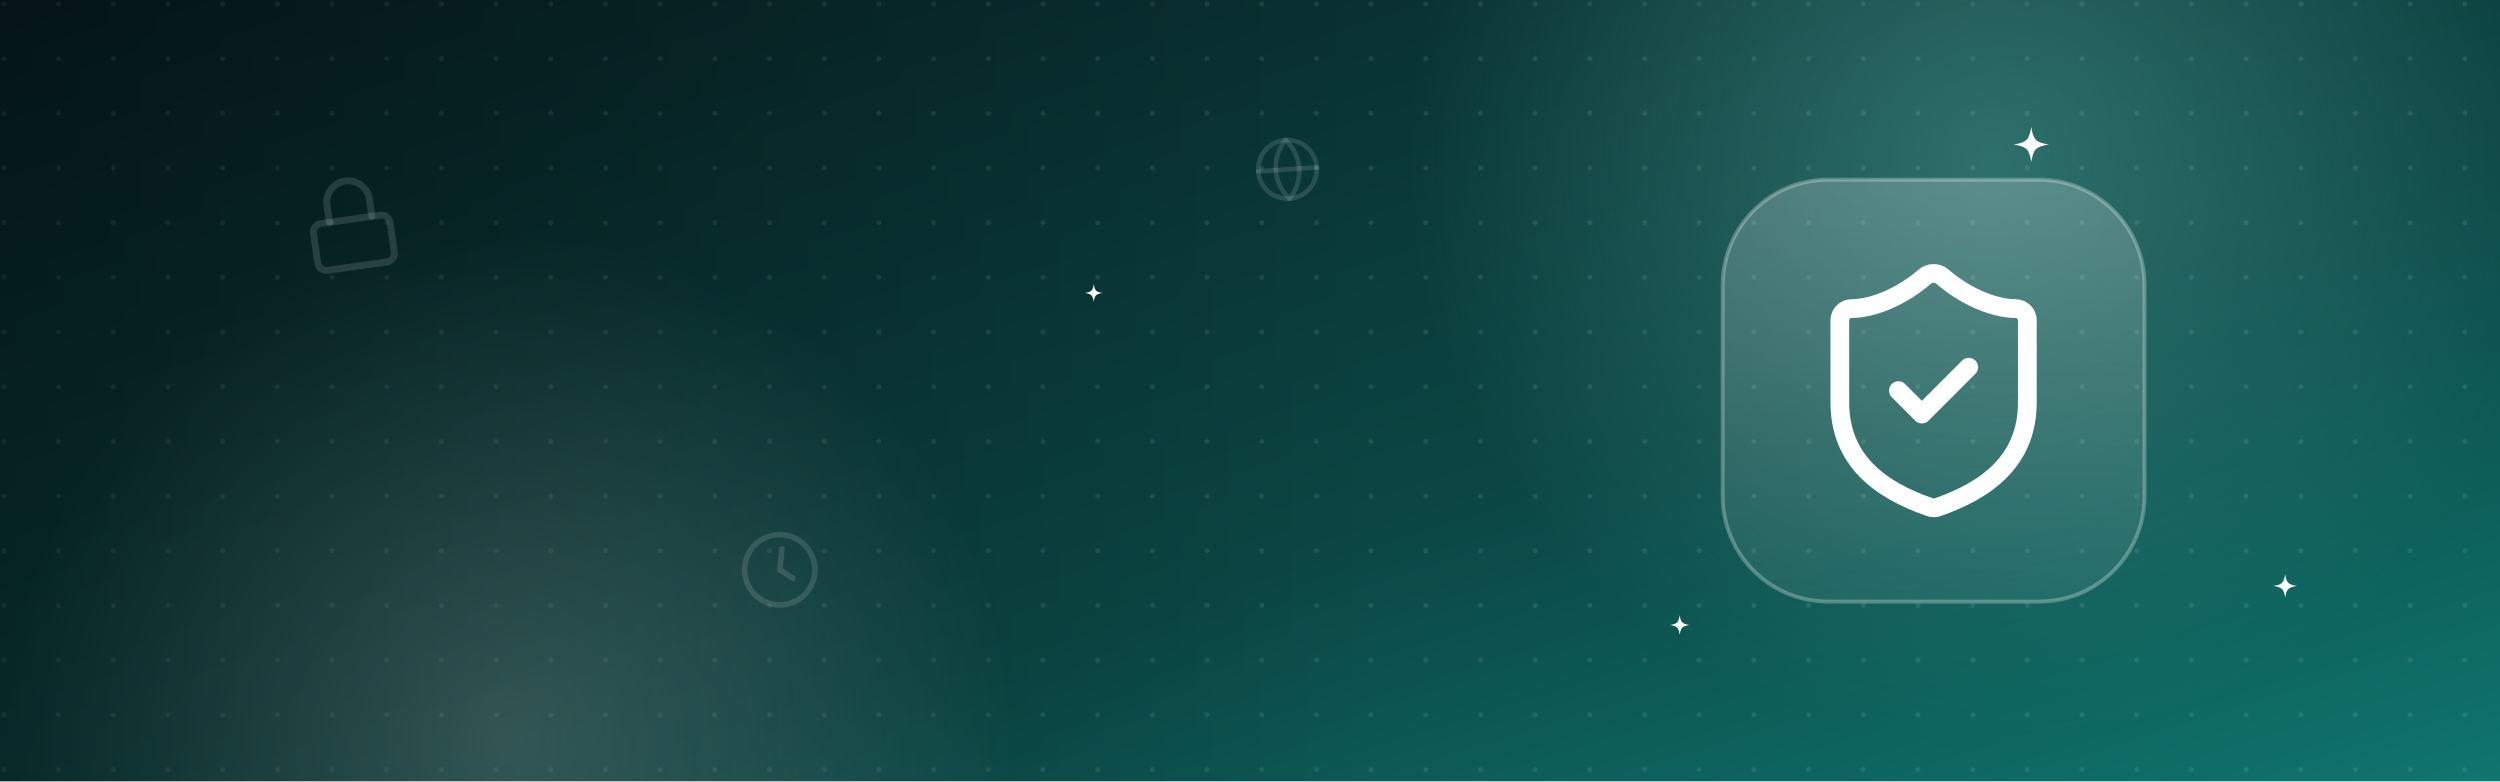
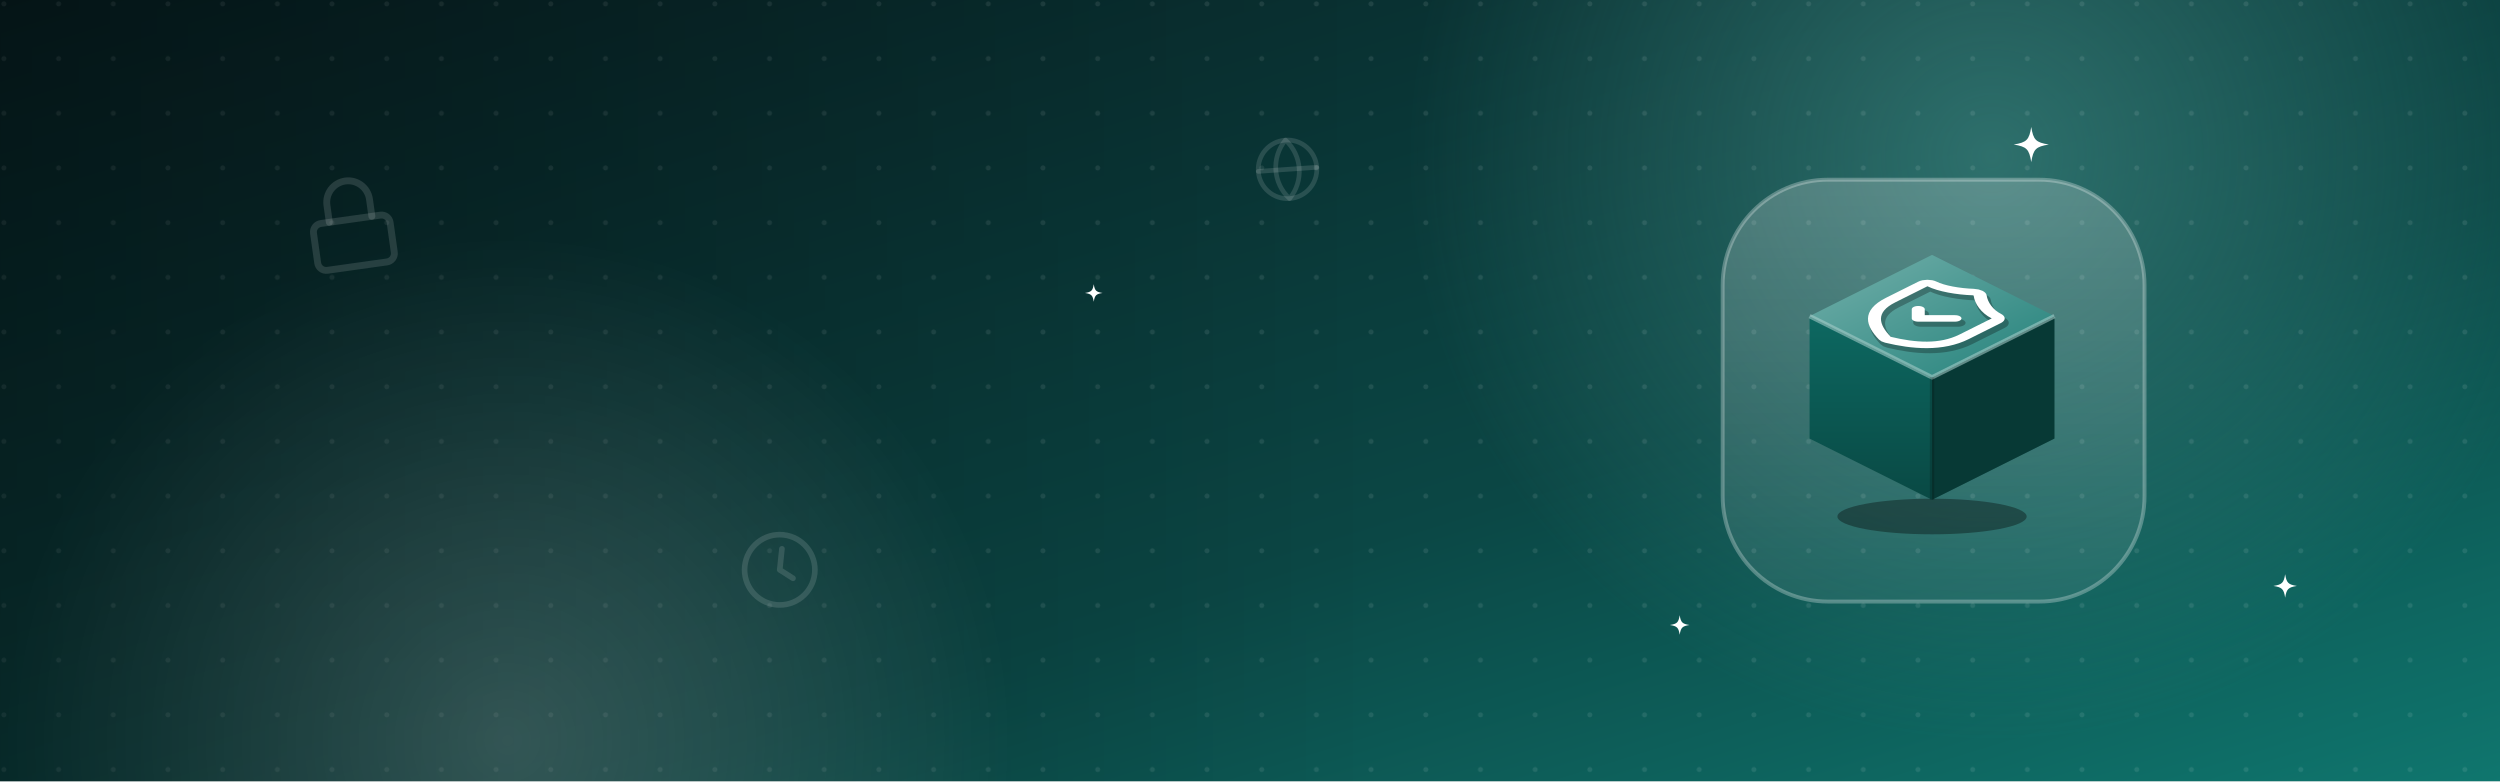
<svg xmlns="http://www.w3.org/2000/svg" viewBox="0 0 1280 400" role="img" aria-hidden="true">
  <defs>
    <linearGradient id="bg" x1="0" y1="0" x2="1" y2="1">
      <stop offset="0" stop-color="#071f22" />
      <stop offset=".62" stop-color="#0b4745" />
      <stop offset="1" stop-color="#0f766e" />
    </linearGradient>
    <radialGradient id="o1">
      <stop offset="0" stop-color="#4b9892" stop-opacity=".55" />
      <stop offset="1" stop-color="#4b9892" stop-opacity="0" />
    </radialGradient>
    <radialGradient id="o2">
      <stop offset="0" stop-color="#ffffff" stop-opacity=".22" />
      <stop offset="1" stop-color="#ffffff" stop-opacity="0" />
    </radialGradient>
    <pattern id="dots" width="28" height="28" patternUnits="userSpaceOnUse">
      <circle cx="2" cy="2" r="1.3" fill="#ffffff" fill-opacity=".09" />
    </pattern>
    <linearGradient id="glass" x1="0" y1="0" x2="0" y2="1">
      <stop offset="0" stop-color="#ffffff" stop-opacity=".22" />
      <stop offset="1" stop-color="#ffffff" stop-opacity=".06" />
    </linearGradient>
    <linearGradient id="fade" x1="0" y1="0" x2="1" y2="0">
      <stop offset="0" stop-color="#000" stop-opacity=".35" />
      <stop offset=".55" stop-color="#000" stop-opacity="0" />
    </linearGradient>
+     <linearGradient id="bbt" x1="0" y1="0" x2="1" y2="1">
+       <stop offset="0" stop-color="#74b0ab" />
+       <stop offset="1" stop-color="#22817a" />
+     </linearGradient>
+     <linearGradient id="bbl" x1="0" y1="0" x2="0" y2="1">
+       <stop offset="0" stop-color="#0d6861" />
+       <stop offset="1" stop-color="#094944" />
+     </linearGradient>
+     <linearGradient id="bbsh" x1="0" y1="0" x2="1" y2="0">
+       <stop offset="0" stop-color="#fff" stop-opacity="0" />
+       <stop offset=".5" stop-color="#fff" stop-opacity=".55" />
+       <stop offset="1" stop-color="#fff" stop-opacity="0" />
+     </linearGradient>
+     <clipPath id="bbc">
+       <path d="M32 10 L54 21 L32 32 L10 21 Z" />
+     </clipPath>
  </defs>
  <style>.b1,.b2,.f,.s,.k{transform-box:fill-box;transform-origin:50% 50%}
@keyframes b1{to{transform:translate(-90px,40px) scale(1.15)}}@keyframes b2{to{transform:translate(70px,-30px) scale(.9)}}
@keyframes f{0%,100%{transform:translateY(0)}50%{transform:translateY(-10px)}}
@keyframes s{0%,100%{opacity:.25;transform:scale(.5) rotate(0)}50%{opacity:.95;transform:scale(1) rotate(45deg)}}
@keyframes k{0%,100%{transform:translateY(0)}50%{transform:translateY(-6px)}}
.b1{animation:b1 16s ease-in-out infinite alternate}.b2{animation:b2 19s ease-in-out infinite alternate}
.f{animation:f 9s ease-in-out infinite}.f1{animation-duration:11s;animation-delay:-3s}.f2{animation-duration:13s;animation-delay:-6s}
.s{animation:s 3.4s ease-in-out infinite}.k{animation:k 6s ease-in-out infinite}
- @media (prefers-reduced-motion:reduce){.b1,.b2,.f,.s,.k{animation:none!important}}</style>
+ @media (prefers-reduced-motion:reduce){.b1,.b2,.f,.s,.k{animation:none!important}}.bbbob,.bbshadow{transform-box:fill-box;transform-origin:50% 50%}@keyframes bbb{0%,100%{transform:translateY(0)}50%{transform:translateY(-2.2px)}}@keyframes bbsd{0%,100%{transform:scaleX(1);opacity:.35}50%{transform:scaleX(.86);opacity:.22}}@keyframes bbs{0%,55%{transform:translateX(0)}100%{transform:translateX(78px)}}@keyframes bbg{0%,100%{opacity:.9}50%{opacity:1}}.bbbob{animation:bbb 4.2s ease-in-out infinite}.bbshadow{animation:bbsd 4.2s ease-in-out infinite}.bbshine{animation:bbs 5.5s ease-in-out infinite}.bbglow{animation:bbg 4.2s ease-in-out infinite}</style>
  <rect width="1280" height="400" fill="url(#bg)" />
  <circle class="b1" cx="1020" cy="80" r="300" fill="url(#o1)" />
  <circle class="b2" cx="260" cy="380" r="260" fill="url(#o2)" />
  <rect width="1280" height="400" fill="url(#dots)" />
  <rect width="1280" height="400" fill="url(#fade)" />
  <g transform="translate(150 92) rotate(-8) scale(2.2)">
    <g class="f f0" fill="none" stroke="#ffffff" stroke-opacity=".13" stroke-width="1.6" stroke-linecap="round" stroke-linejoin="round">
      <rect width="18" height="11" x="3" y="11" rx="2" ry="2" />
      <path d="M7 11V7a5 5 0 0 1 10 0v4" />
    </g>
  </g>
  <g transform="translate(380 268) rotate(6) scale(1.8)">
    <g class="f f1" fill="none" stroke="#ffffff" stroke-opacity=".13" stroke-width="1.6" stroke-linecap="round" stroke-linejoin="round">
      <circle cx="12" cy="12" r="10" />
      <path d="M12 6v6l4 2" />
    </g>
  </g>
  <g transform="translate(640 70) rotate(-4) scale(1.5)">
    <g class="f f2" fill="none" stroke="#ffffff" stroke-opacity=".13" stroke-width="1.6" stroke-linecap="round" stroke-linejoin="round">
      <circle cx="12" cy="12" r="10" />
      <path d="M12 2a14.5 14.5 0 0 0 0 20 14.5 14.5 0 0 0 0-20" />
      <path d="M2 12h20" />
    </g>
  </g>
  <g class="k">
    <rect x="882" y="92" width="216" height="216" rx="54" fill="url(#glass)" stroke="#ffffff" stroke-opacity=".28" stroke-width="2" />
-     <g transform="translate(918 128) scale(6)" fill="none" stroke="#ffffff" stroke-width="1.6" stroke-linecap="round" stroke-linejoin="round">
-       <path d="M20 13c0 5-3.5 7.5-7.66 8.95a1 1 0 0 1-.67-.01C7.5 20.5 4 18 4 13V6a1 1 0 0 1 1-1c2 0 4.5-1.2 6.24-2.72a1.17 1.17 0 0 1 1.52 0C14.51 3.81 17 5 19 5a1 1 0 0 1 1 1z" />
-       <path d="m9 12 2 2 4-4" />
+     <g transform="translate(898 102) scale(2.85)">
+       <g class="bbbob">
+         <ellipse cx="32" cy="57" rx="17" ry="3.2" fill="#000" opacity=".35" class="bbshadow" />
+         <path d="M10 21 L32 32 V54 L10 43 Z" fill="url(#bbl)" />
+         <path d="M54 21 L32 32 V54 L54 43 Z" fill="#073935" />
+         <path d="M32 10 L54 21 L32 32 L10 21 Z" fill="url(#bbt)" />
+         <path d="M10 21 L32 32 L54 21" fill="none" stroke="#abcfcc" stroke-opacity=".55" stroke-width=".8" stroke-linejoin="round" />
+         <path d="M32 32 V54" stroke="#000" stroke-opacity=".18" stroke-width=".8" />
+         <g clip-path="url(#bbc)">
+           <rect class="bbshine" x="-14" y="6" width="14" height="30" fill="url(#bbsh)" transform="skewX(-25)" />
+         </g>
+         <g transform="translate(.5 .8)">
+           <g transform="matrix(0.825 0.4125 -0.825 0.4125 32 11.100)" fill="none" stroke="#000" stroke-opacity=".28" stroke-width="2.4" stroke-linecap="round" stroke-linejoin="round">
+             <path d="M20 13c0 5-3.5 7.5-7.66 8.95a1 1 0 0 1-.67-.01C7.5 20.5 4 18 4 13V6a1 1 0 0 1 1-1c2 0 4.5-1.2 6.24-2.72a1.17 1.17 0 0 1 1.52 0C14.51 3.81 17 5 19 5a1 1 0 0 1 1 1z" />
+             <path d="m9 12 2 2 4-4" />
+           </g>
+         </g>
+         <g class="bbglow" transform="matrix(0.825 0.4125 -0.825 0.4125 32 11.100)" fill="none" stroke="#fff" stroke-width="2" stroke-linecap="round" stroke-linejoin="round">
+           <path d="M20 13c0 5-3.5 7.5-7.66 8.95a1 1 0 0 1-.67-.01C7.5 20.5 4 18 4 13V6a1 1 0 0 1 1-1c2 0 4.5-1.2 6.24-2.72a1.17 1.17 0 0 1 1.52 0C14.51 3.81 17 5 19 5a1 1 0 0 1 1 1z" />
+           <path d="m9 12 2 2 4-4" />
+         </g>
+       </g>
    </g>
  </g>
  <g transform="translate(1040 74) scale(0.9)">
    <path class="s" style="animation-delay:0s" d="M0 -10 C1.2 -2.6 2.6 -1.2 10 0 C2.6 1.2 1.2 2.6 0 10 C-1.2 2.6 -2.6 1.2 -10 0 C-2.6 -1.2 -1.2 -2.6 0 -10Z" fill="#ffffff" />
  </g>
  <g transform="translate(1170 300) scale(0.6)">
    <path class="s" style="animation-delay:1.1s" d="M0 -10 C1.2 -2.6 2.6 -1.2 10 0 C2.6 1.2 1.2 2.6 0 10 C-1.2 2.6 -2.6 1.2 -10 0 C-2.6 -1.2 -1.2 -2.6 0 -10Z" fill="#ffffff" />
  </g>
  <g transform="translate(860 320) scale(0.5)">
    <path class="s" style="animation-delay:2.2s" d="M0 -10 C1.2 -2.6 2.6 -1.2 10 0 C2.6 1.2 1.2 2.6 0 10 C-1.2 2.6 -2.6 1.2 -10 0 C-2.6 -1.2 -1.2 -2.6 0 -10Z" fill="#ffffff" />
  </g>
  <g transform="translate(560 150) scale(0.45)">
    <path class="s" style="animation-delay:0.6s" d="M0 -10 C1.2 -2.6 2.6 -1.2 10 0 C2.6 1.2 1.2 2.6 0 10 C-1.2 2.6 -2.6 1.2 -10 0 C-2.6 -1.2 -1.2 -2.6 0 -10Z" fill="#ffffff" />
  </g>
</svg>
